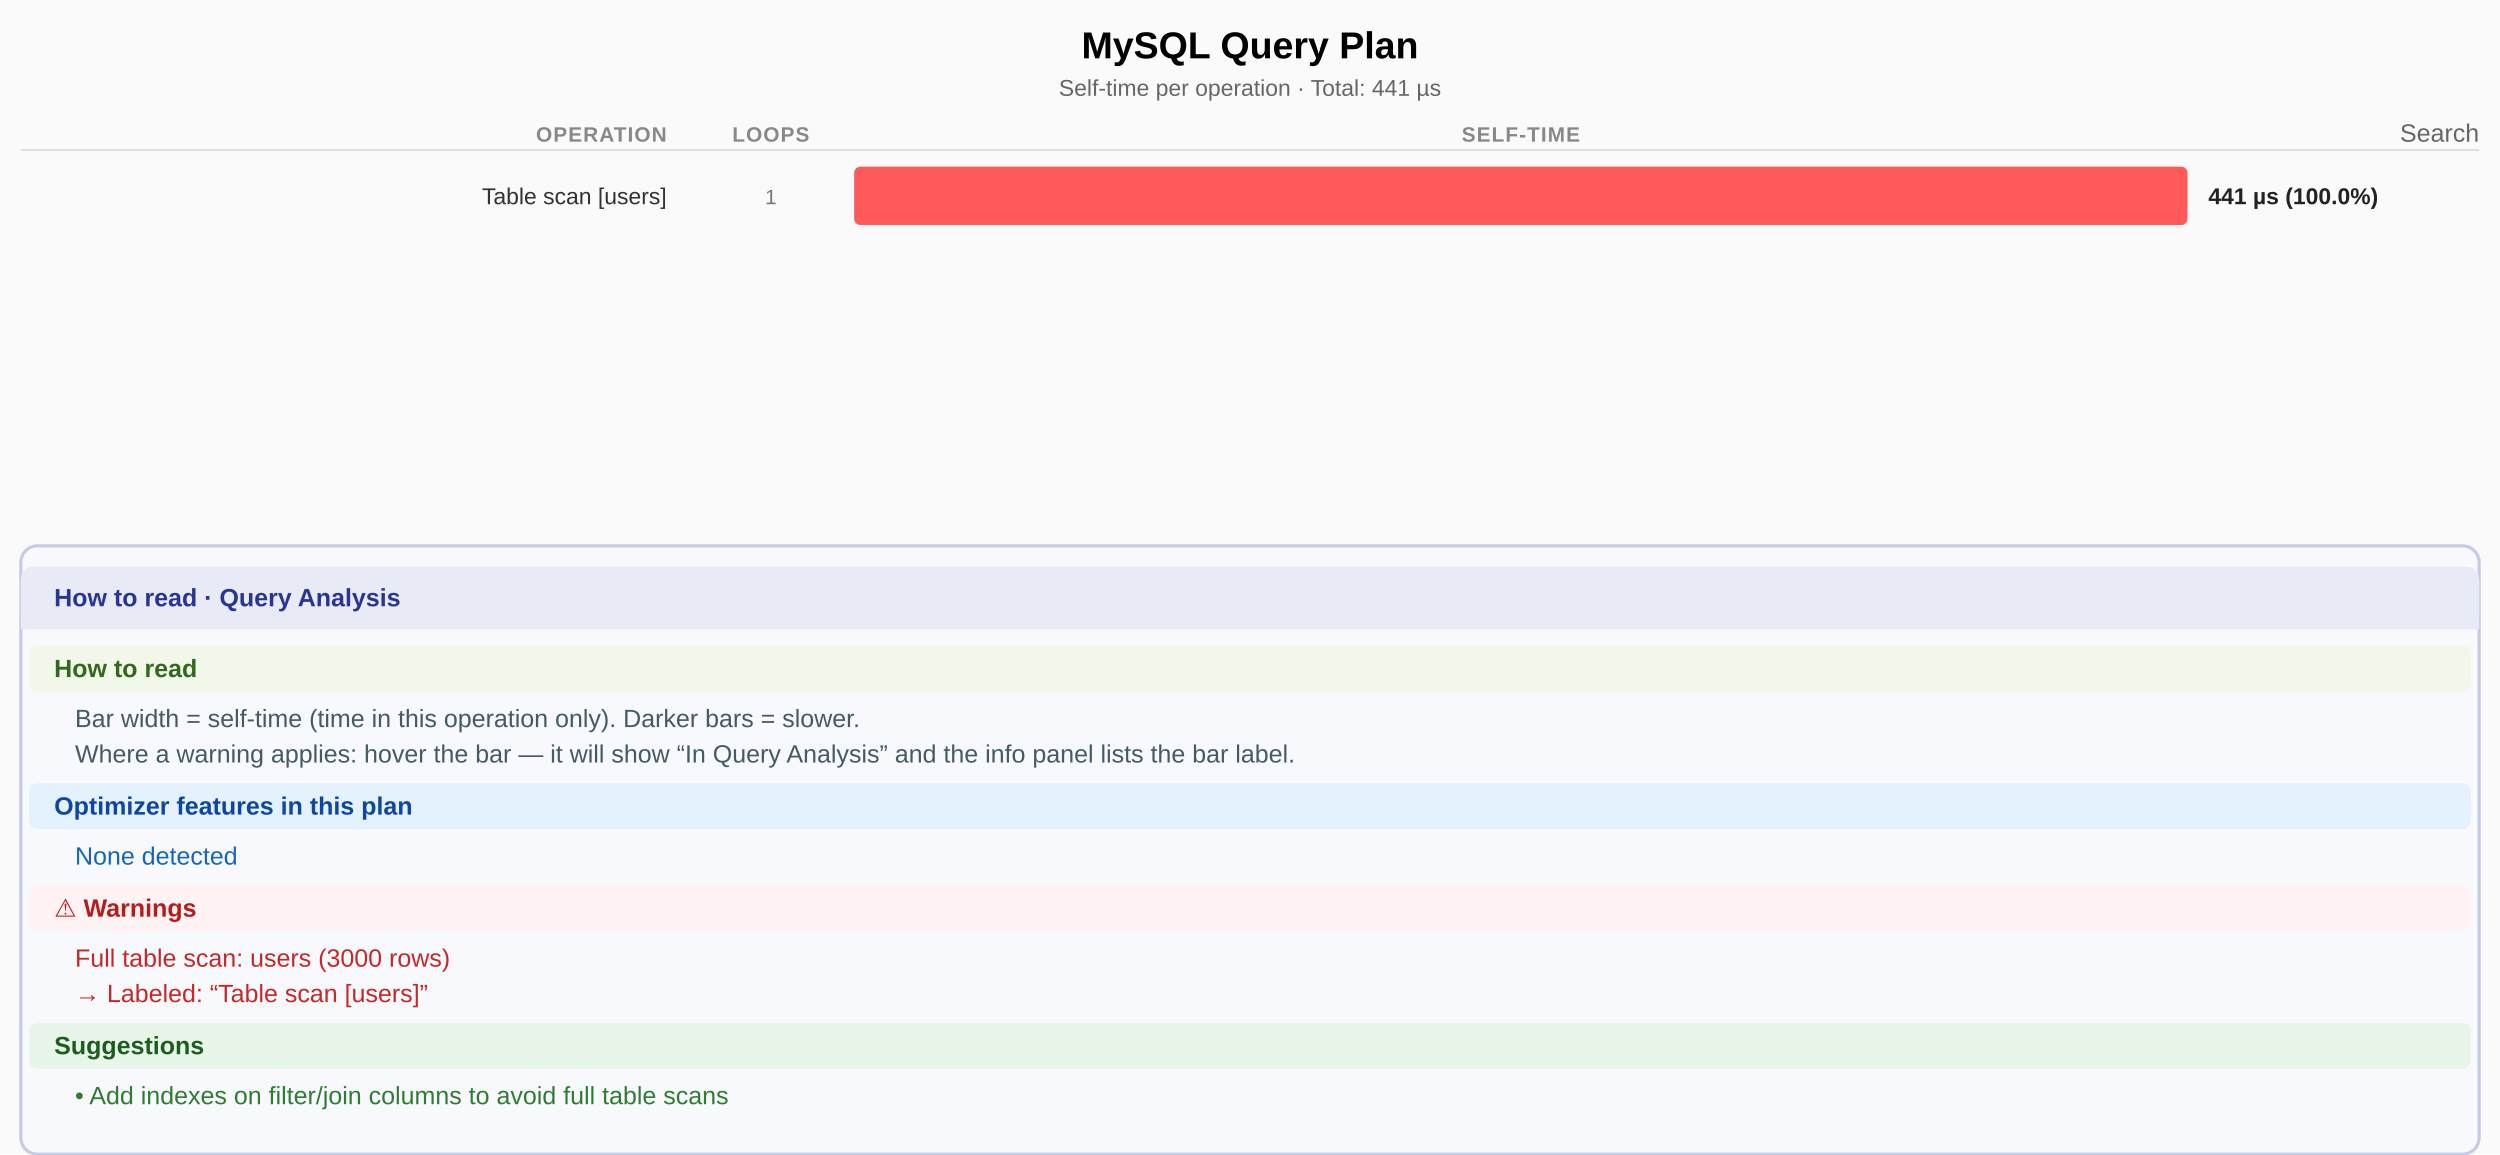
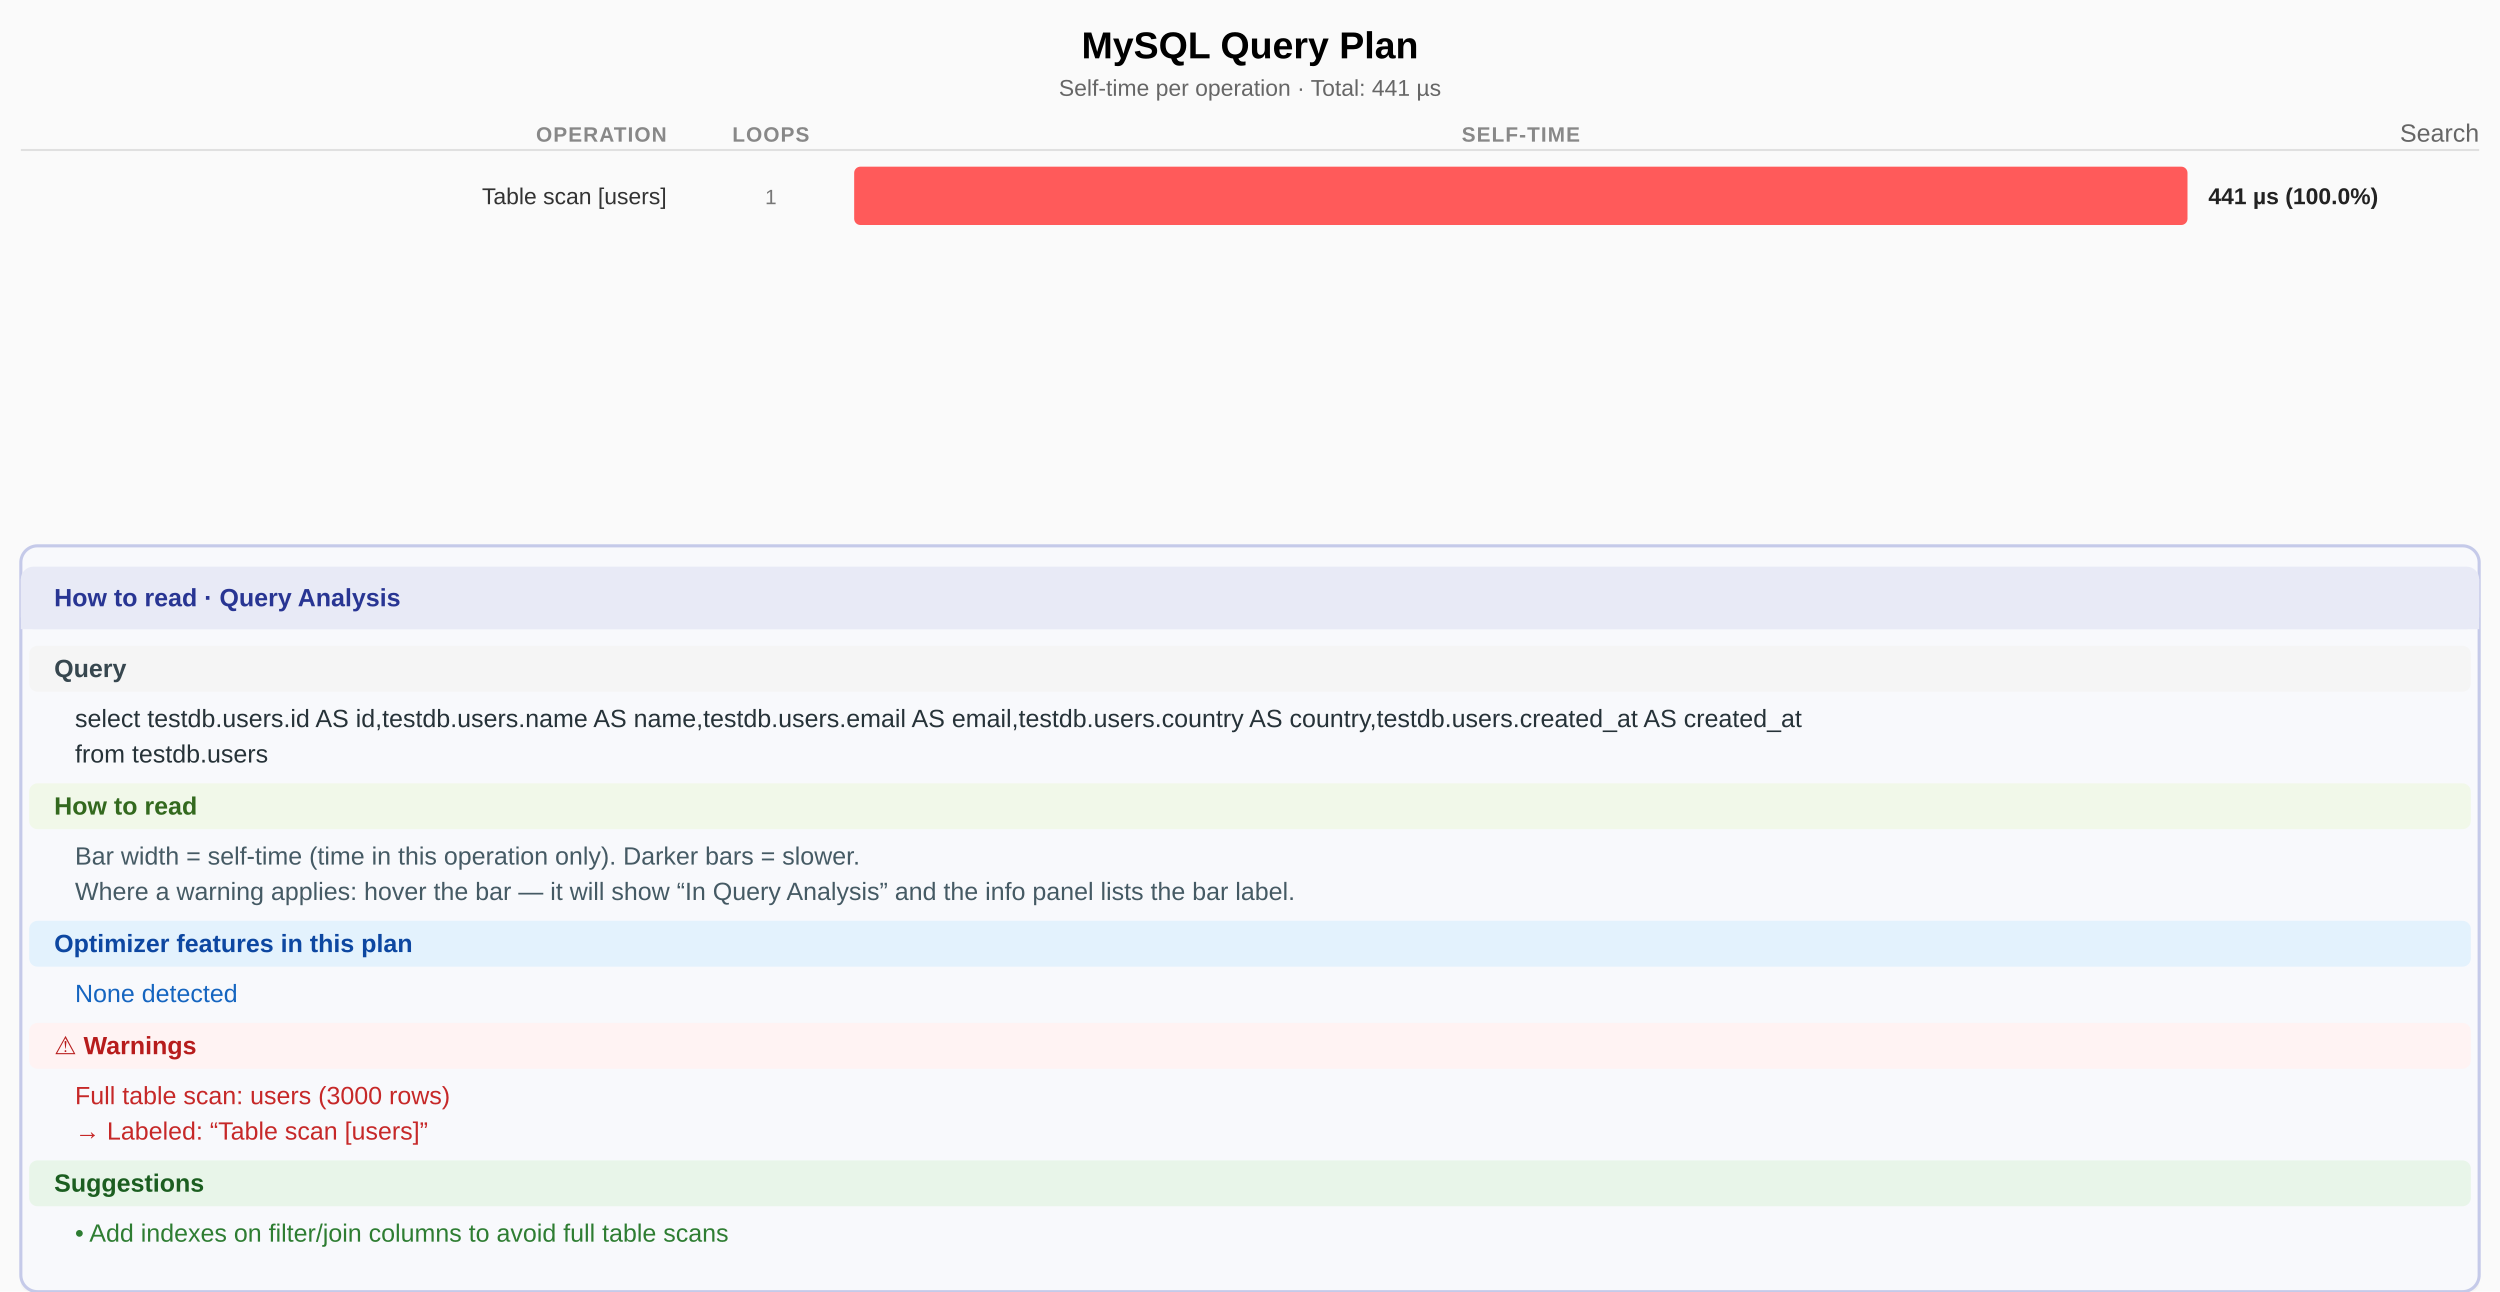
- <svg xmlns="http://www.w3.org/2000/svg" version="1.1" width="1200" height="554">
+ <svg xmlns="http://www.w3.org/2000/svg" version="1.1" width="1200" height="620">
  <style>
  text { font-family: Arial, sans-serif; font-size: 12px; }
  .title { font-size: 18px; font-weight: bold; }
  .subtitle { font-size: 11px; fill: #666; }
  .col-header { font-size: 10px; fill: #888; font-weight: bold; letter-spacing: 0.5px; }
  .label { font-size: 11px; fill: #333; }
  .loops { font-size: 10px; fill: #777; }
  .value { font-size: 11px; font-weight: bold; fill: #222; }
  .bar { transition: opacity 0.12s; }
  .bar:hover { opacity: 0.82; cursor: pointer; stroke: #444; stroke-width: 2; }
  .bar.in-query-analysis:hover { stroke: #c62828; stroke-width: 2.5; }
  .bar.pinned { stroke: #1565c0; stroke-width: 2.5; }
  .details-line { font-size: 12px; fill: #222; user-select: text; -webkit-user-select: text; }
  .details-line.dim { fill: #999; }
  #search { font-size: 12px; fill: #666; cursor: pointer; }
  #search:hover { fill: #111; }
</style>
  <rect width="100%" height="100%" fill="#fafafa" />
  <text x="600.0" y="28" text-anchor="middle" class="title">MySQL Query Plan</text>
  <text x="600.0" y="46" text-anchor="middle" class="subtitle">Self-time per operation  ·  Total: 441 µs</text>
  <text x="320" y="68" text-anchor="end" class="col-header">OPERATION</text>
  <text x="370.0" y="68" text-anchor="middle" class="col-header">LOOPS</text>
  <text x="730.0" y="68" text-anchor="middle" class="col-header">SELF-TIME</text>
  <text id="search" x="1190" y="68" text-anchor="end">Search</text>
  <line x1="10" y1="72" x2="1190" y2="72" stroke="#e0e0e0" stroke-width="1" />
-   <line x1="10" y1="420" x2="1190" y2="420" stroke="#e0e0e0" stroke-width="1" />
-   <rect x="10" y="424" width="1180" height="130" fill="#f5f5f5" rx="4" />
-   <text id="details-l0" x="20" y="432" text-anchor="start" class="details-line">Hover a bar for details; click to pin  ·  Ctrl+F to search</text>
-   <text id="details-l1" x="20" y="446" text-anchor="start" class="details-line" />
-   <text id="details-l2" x="20" y="460" text-anchor="start" class="details-line" />
-   <text id="details-l3" x="20" y="474" text-anchor="start" class="details-line" />
-   <text id="details-l4" x="20" y="488" text-anchor="start" class="details-line" />
-   <text id="details-l5" x="20" y="502" text-anchor="start" class="details-line" />
-   <text id="details-l6" x="20" y="516" text-anchor="start" class="details-line" />
-   <text id="details-l7" x="20" y="530" text-anchor="start" class="details-line" />
+   <line x1="10" y1="486" x2="1190" y2="486" stroke="#e0e0e0" stroke-width="1" />
+   <rect x="10" y="490" width="1180" height="130" fill="#f5f5f5" rx="4" />
+   <text id="details-l0" x="20" y="498" text-anchor="start" class="details-line">Hover a bar for details; click to pin  ·  Ctrl+F to search</text>
+   <text id="details-l1" x="20" y="512" text-anchor="start" class="details-line" />
+   <text id="details-l2" x="20" y="526" text-anchor="start" class="details-line" />
+   <text id="details-l3" x="20" y="540" text-anchor="start" class="details-line" />
+   <text id="details-l4" x="20" y="554" text-anchor="start" class="details-line" />
+   <text id="details-l5" x="20" y="568" text-anchor="start" class="details-line" />
+   <text id="details-l6" x="20" y="582" text-anchor="start" class="details-line" />
+   <text id="details-l7" x="20" y="596" text-anchor="start" class="details-line" />
  <text x="320" y="98.0" text-anchor="end" class="label">Table scan [users]</text>
  <text x="370.0" y="98.0" text-anchor="middle" class="loops">1</text>
  <rect class="bar in-query-analysis" x="410" y="80" width="640.0" height="28" fill="rgb(255,90,90)" rx="3" ry="3" data-info="Table scan on users  ·  Self: 441 µs (100.0%)  ·  Total: 0.441 µs  ·  Rows: 3000  ·  Loops: 1  ·  Table: users  ·  Access: table  ·  Est.rows: 3000" data-label="Table scan [users]" data-analysis-msg="Full table scan: users (3000 rows)" />
  <text x="1060" y="98.0" class="value">441 µs (100.0%)</text>
-   <rect x="10" y="262" width="1180" height="292" fill="#f8f9fc" stroke="#c5cae9" stroke-width="1.5" rx="8" />
+   <rect x="10" y="262" width="1180" height="358" fill="#f8f9fc" stroke="#c5cae9" stroke-width="1.5" rx="8" />
  <rect x="10" y="272" width="1180" height="30" fill="#e8eaf6" rx="6" />
  <rect x="10" y="278" width="1180" height="24" fill="#e8eaf6" />
  <text x="26" y="291" font-family="Arial,sans-serif" font-size="13" font-weight="bold" fill="#283593">How to read · Query Analysis</text>
-   <rect x="14" y="310" width="1172" height="22" fill="#f1f8e9" rx="4" />
-   <text x="26" y="325" font-family="Arial,sans-serif" font-size="11" font-weight="bold" fill="#33691e">How to read</text>
-   <text x="36" y="349" font-family="Arial,sans-serif" font-size="11" fill="#455a64">Bar width = self-time (time in this operation only). Darker bars = slower.</text>
-   <text x="36" y="366" font-family="Arial,sans-serif" font-size="11" fill="#455a64">Where a warning applies: hover the bar — it will show “In Query Analysis” and the info panel lists the bar label.</text>
-   <rect x="14" y="376" width="1172" height="22" fill="#e3f2fd" rx="4" />
-   <text x="26" y="391" font-family="Arial,sans-serif" font-size="11" font-weight="bold" fill="#0d47a1">Optimizer features in this plan</text>
-   <text x="36" y="415" font-family="Arial,sans-serif" font-size="11" fill="#1565c0">None detected</text>
-   <rect x="14" y="425" width="1172" height="22" fill="#fff3f3" rx="4" />
-   <text x="26" y="440" font-family="Arial,sans-serif" font-size="11" font-weight="bold" fill="#b71c1c">⚠  Warnings</text>
-   <text x="36" y="464" font-family="Arial,sans-serif" font-size="11" fill="#c62828">Full table scan: users (3000 rows)</text>
-   <text x="36" y="481" font-family="Arial,sans-serif" font-size="11" fill="#c62828">→ Labeled: “Table scan [users]”</text>
-   <rect x="14" y="491" width="1172" height="22" fill="#e8f5e9" rx="4" />
-   <text x="26" y="506" font-family="Arial,sans-serif" font-size="11" font-weight="bold" fill="#1b5e20">Suggestions</text>
-   <text x="36" y="530" font-family="Arial,sans-serif" font-size="11" fill="#2e7d32">•  Add indexes on filter/join columns to avoid full table scans</text>
+   <rect x="14" y="310" width="1172" height="22" fill="#f5f5f5" rx="4" />
+   <text x="26" y="325" font-family="Arial,sans-serif" font-size="11" font-weight="bold" fill="#37474f">Query</text>
+   <text x="36" y="349" font-family="Courier New,Courier,monospace" font-size="11" fill="#263238">select testdb.users.id AS id,testdb.users.name AS name,testdb.users.email AS email,testdb.users.country AS country,testdb.users.created_at AS created_at</text>
+   <text x="36" y="366" font-family="Courier New,Courier,monospace" font-size="11" fill="#263238">from testdb.users</text>
+   <rect x="14" y="376" width="1172" height="22" fill="#f1f8e9" rx="4" />
+   <text x="26" y="391" font-family="Arial,sans-serif" font-size="11" font-weight="bold" fill="#33691e">How to read</text>
+   <text x="36" y="415" font-family="Arial,sans-serif" font-size="11" fill="#455a64">Bar width = self-time (time in this operation only). Darker bars = slower.</text>
+   <text x="36" y="432" font-family="Arial,sans-serif" font-size="11" fill="#455a64">Where a warning applies: hover the bar — it will show “In Query Analysis” and the info panel lists the bar label.</text>
+   <rect x="14" y="442" width="1172" height="22" fill="#e3f2fd" rx="4" />
+   <text x="26" y="457" font-family="Arial,sans-serif" font-size="11" font-weight="bold" fill="#0d47a1">Optimizer features in this plan</text>
+   <text x="36" y="481" font-family="Arial,sans-serif" font-size="11" fill="#1565c0">None detected</text>
+   <rect x="14" y="491" width="1172" height="22" fill="#fff3f3" rx="4" />
+   <text x="26" y="506" font-family="Arial,sans-serif" font-size="11" font-weight="bold" fill="#b71c1c">⚠  Warnings</text>
+   <text x="36" y="530" font-family="Arial,sans-serif" font-size="11" fill="#c62828">Full table scan: users (3000 rows)</text>
+   <text x="36" y="547" font-family="Arial,sans-serif" font-size="11" fill="#c62828">→ Labeled: “Table scan [users]”</text>
+   <rect x="14" y="557" width="1172" height="22" fill="#e8f5e9" rx="4" />
+   <text x="26" y="572" font-family="Arial,sans-serif" font-size="11" font-weight="bold" fill="#1b5e20">Suggestions</text>
+   <text x="36" y="596" font-family="Arial,sans-serif" font-size="11" fill="#2e7d32">•  Add indexes on filter/join columns to avoid full table scans</text>
</svg>
